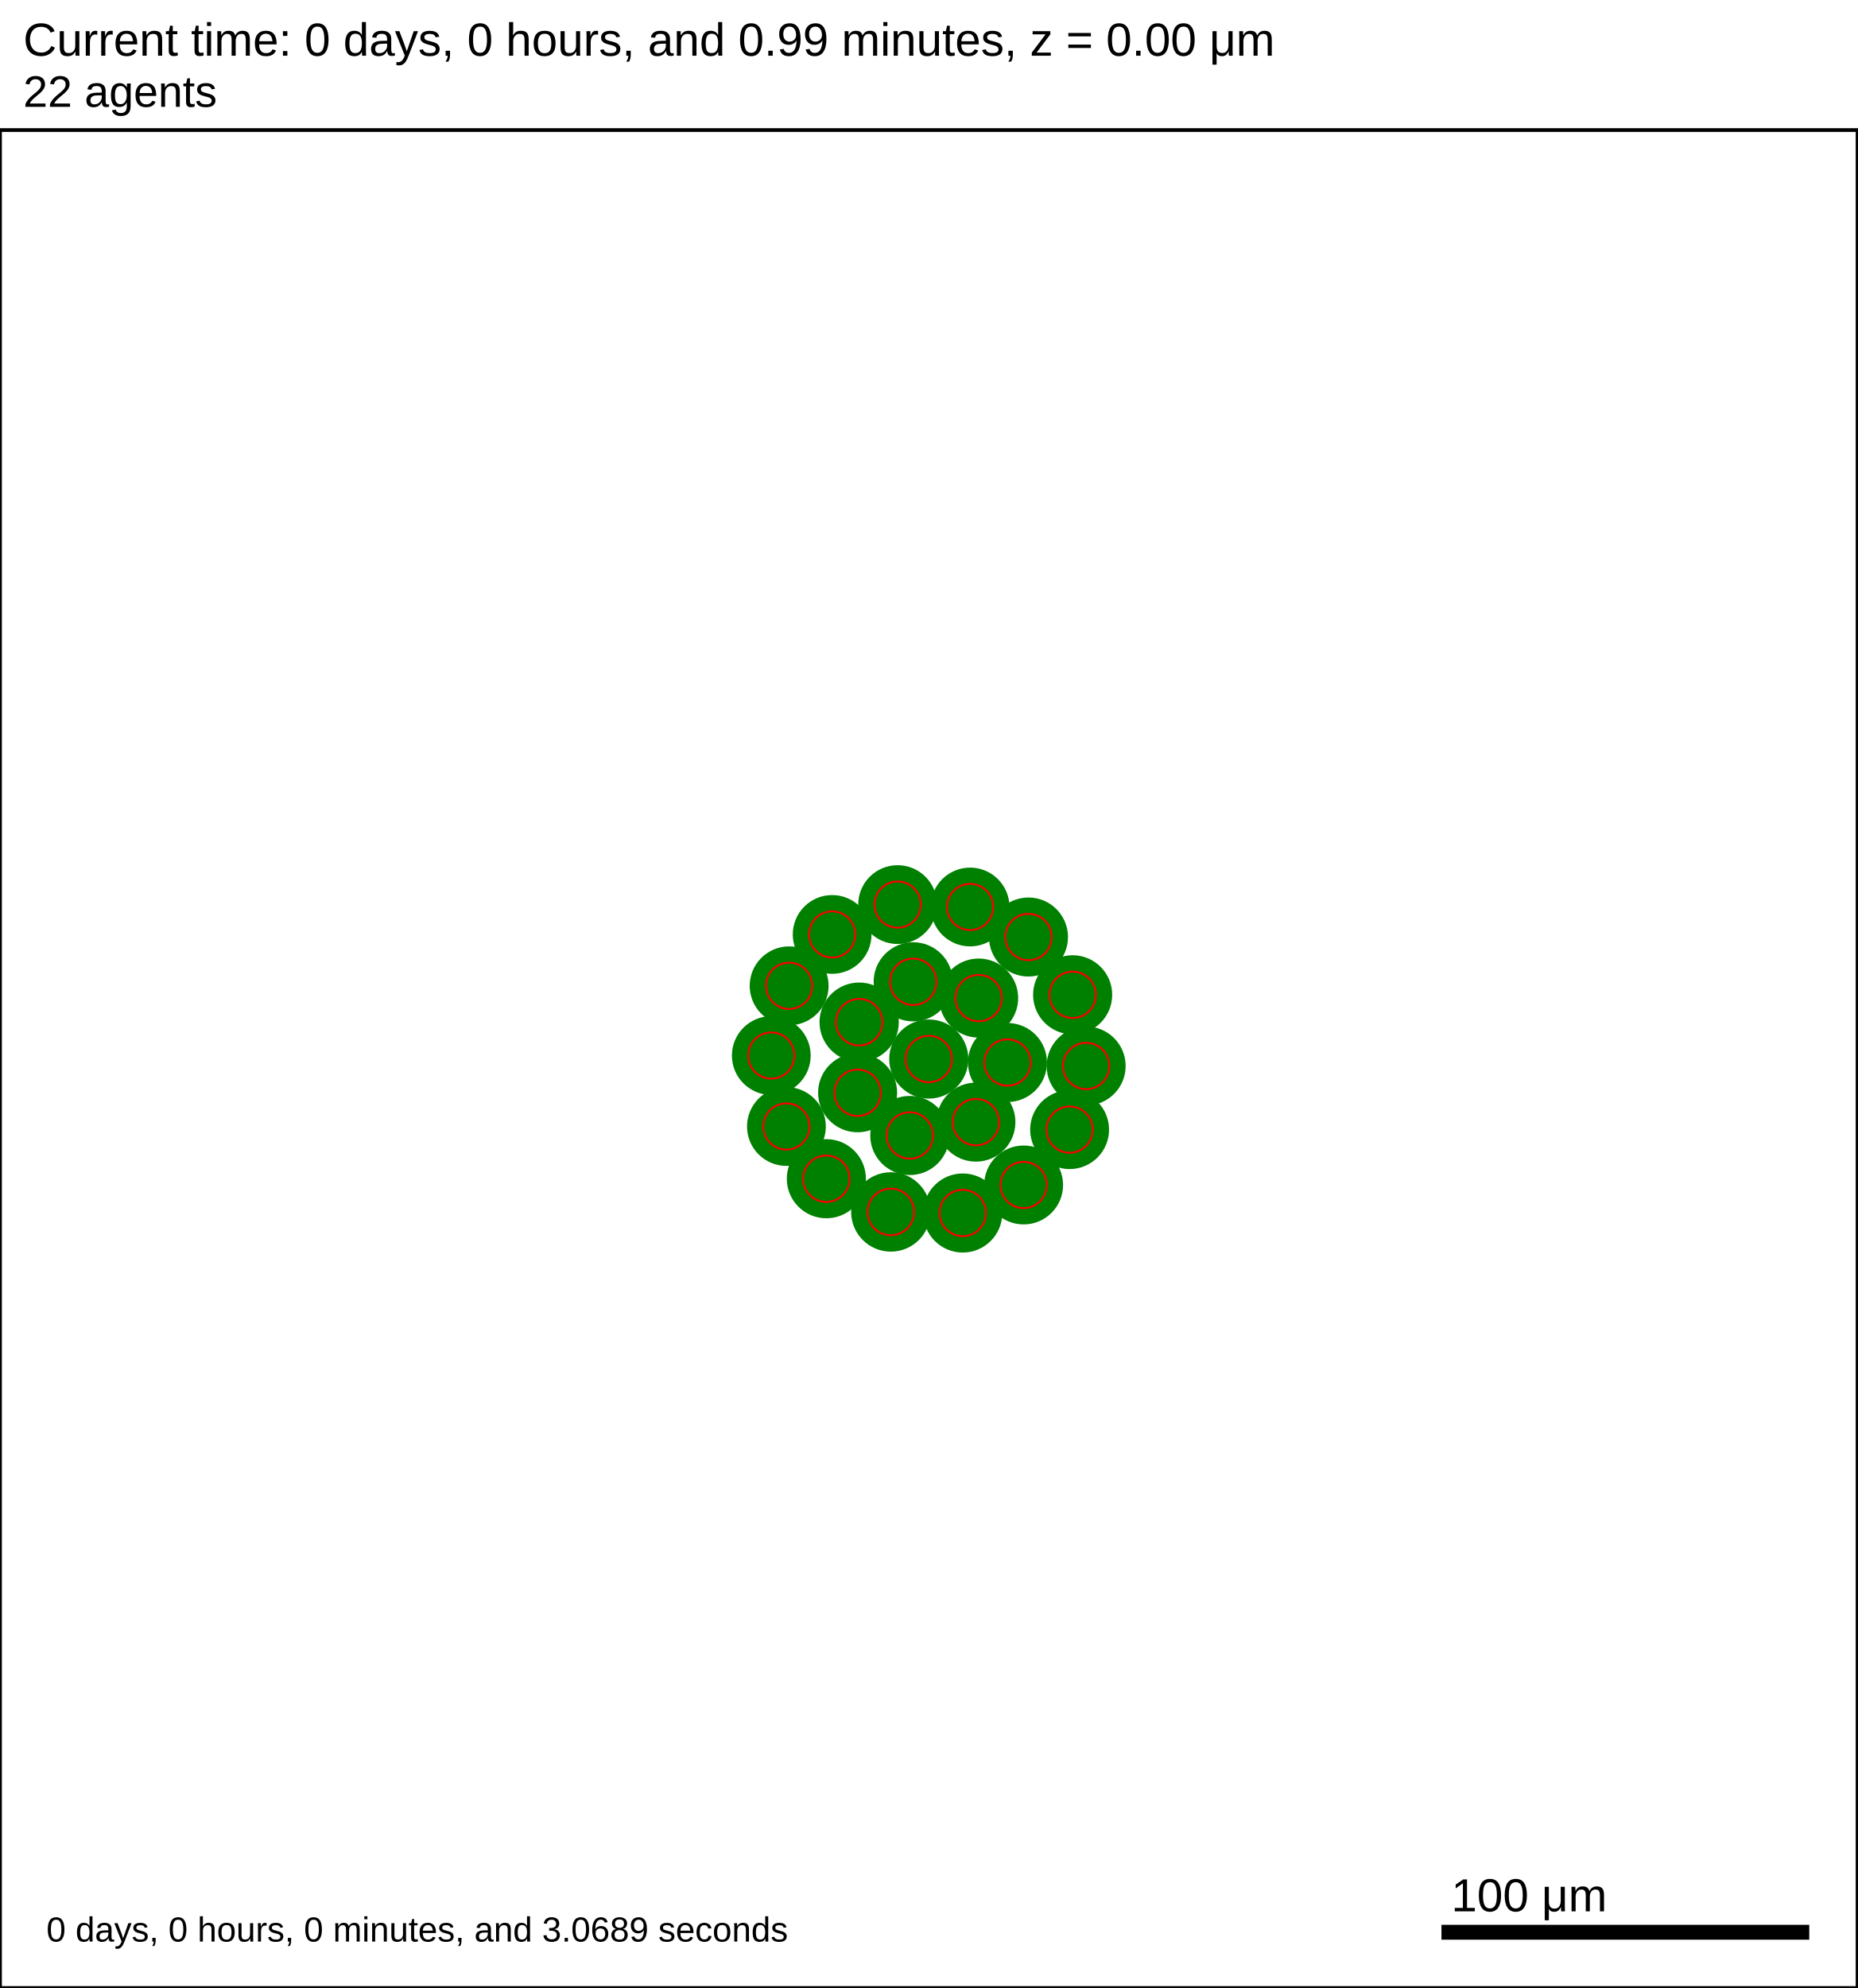
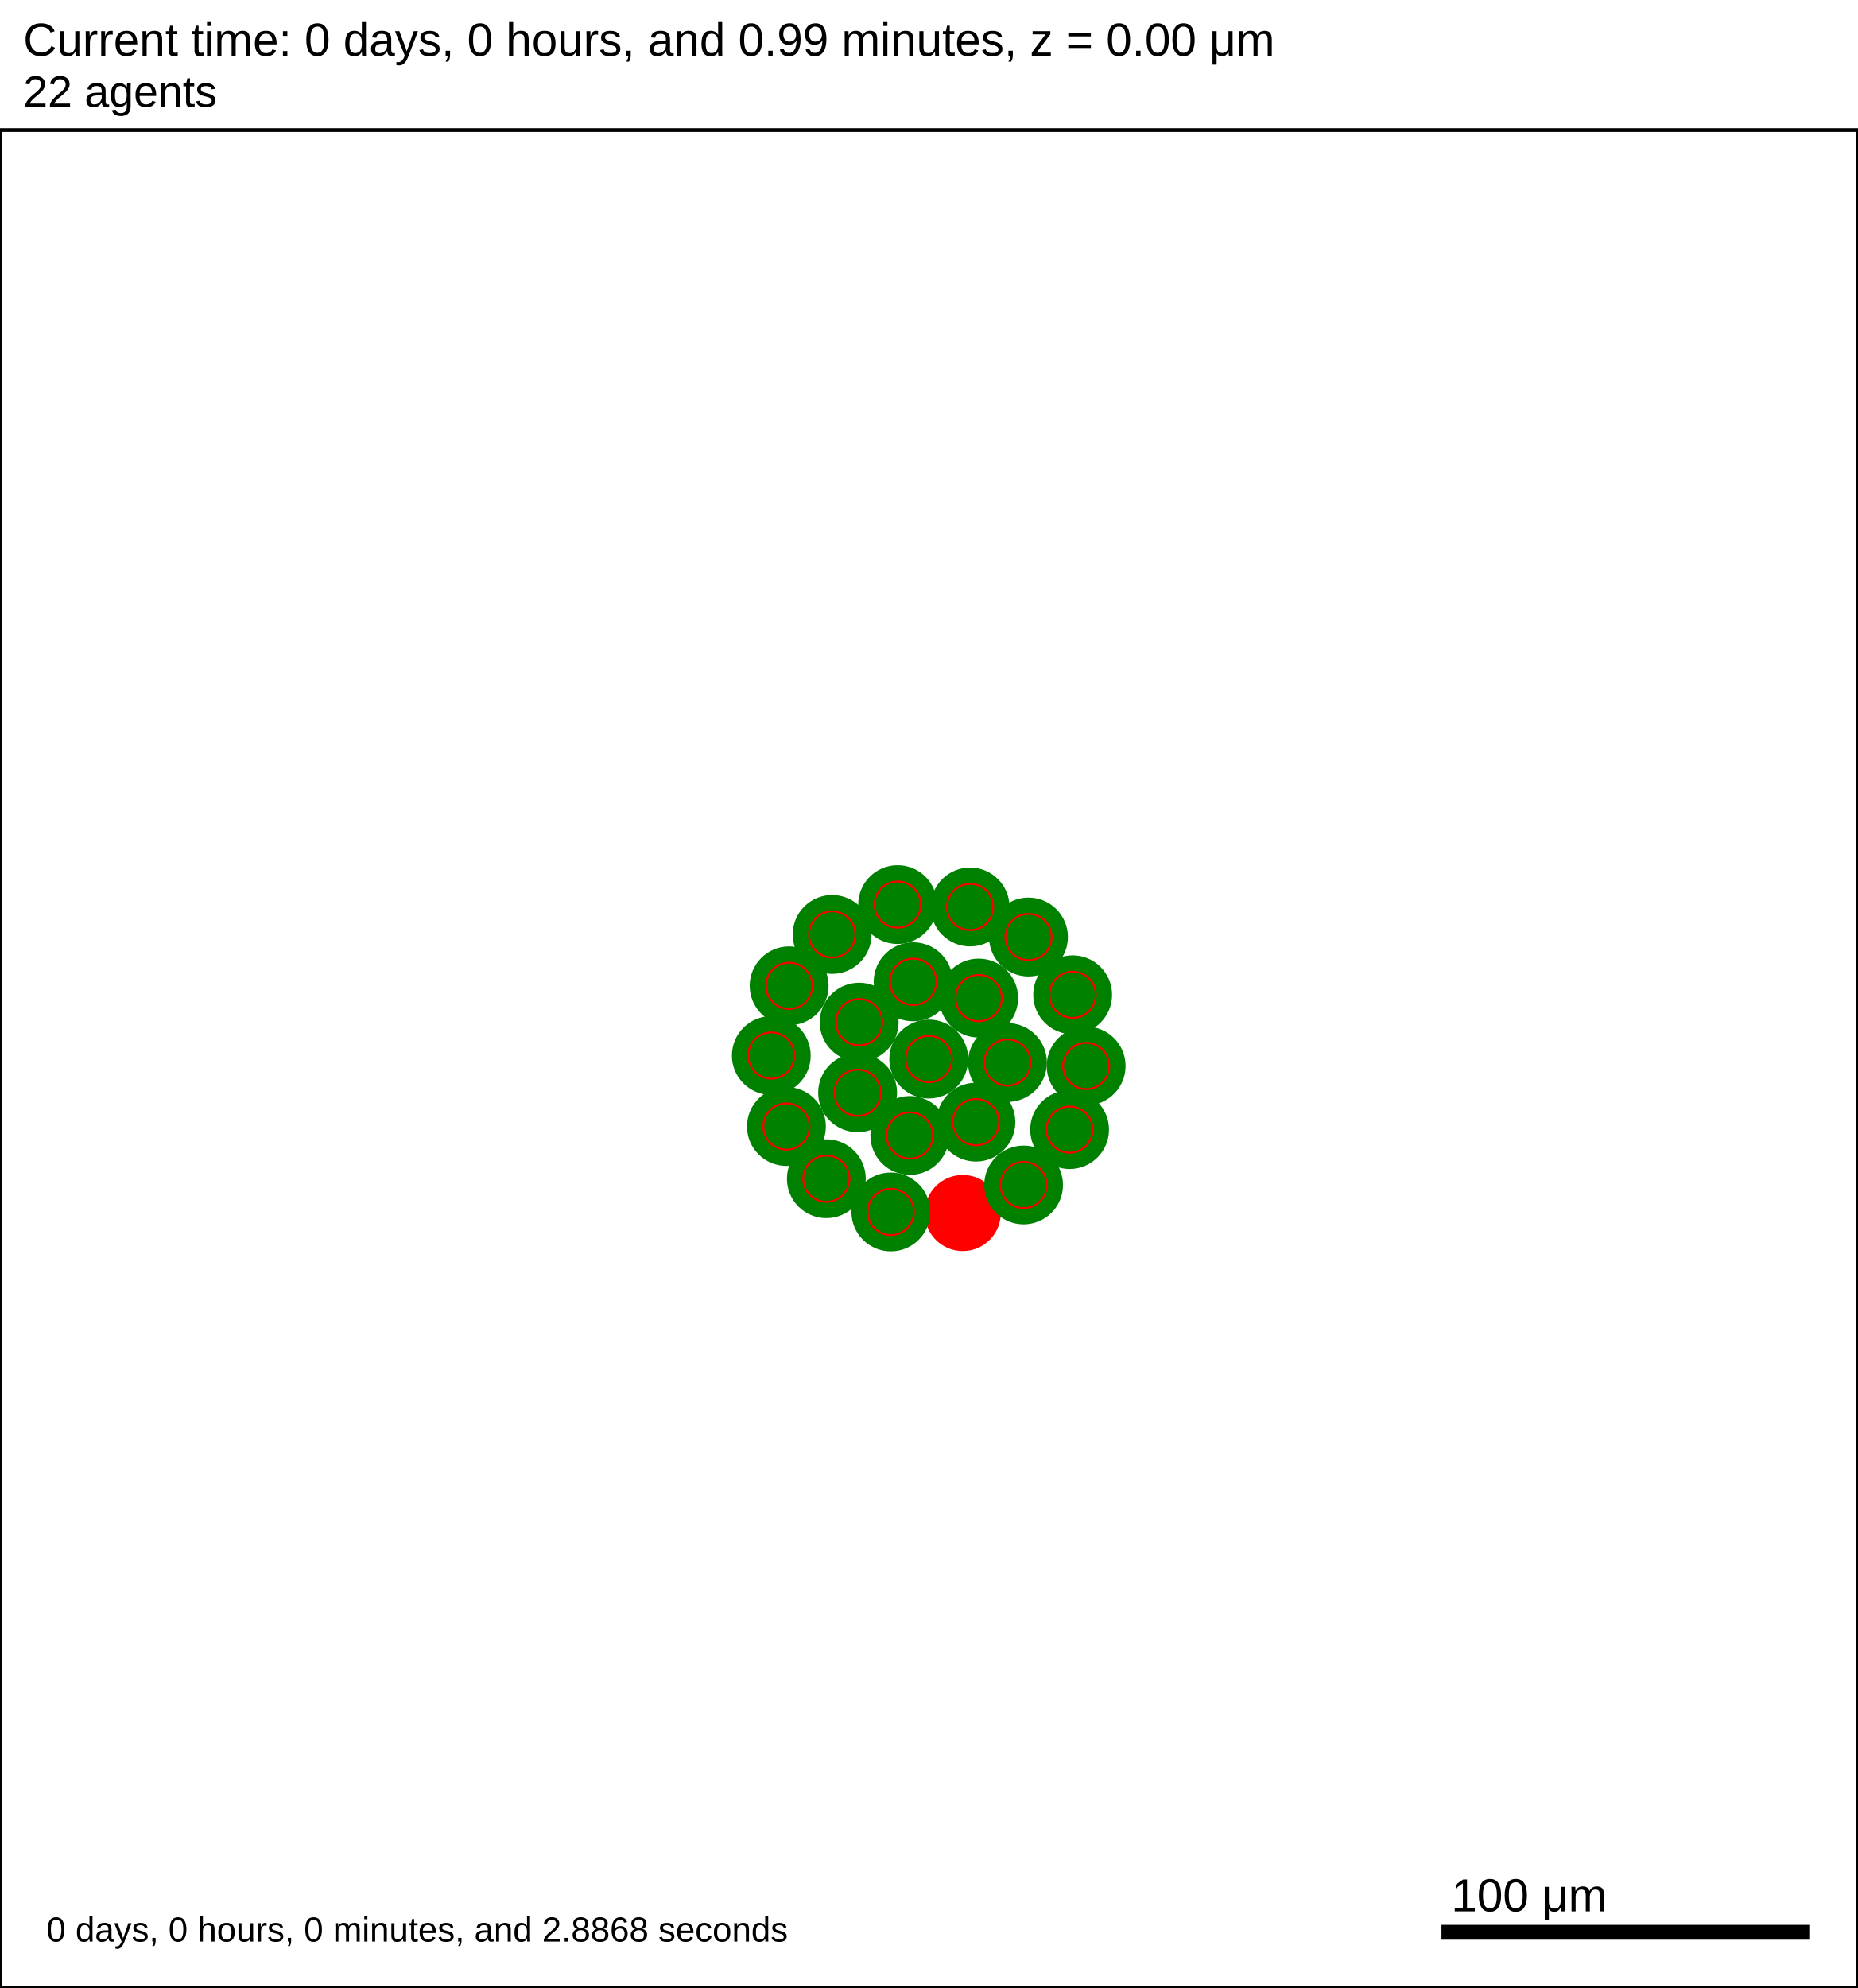
<svg xmlns="http://www.w3.org/2000/svg" version="1.1" width="500" height="535" id="svg2">
  <rect x="0" y="0" width="500" height="535" stroke-width="1" stroke="white" fill="white" />
  <text x="6.25" y="15" font-family="Arial" font-size="12.5" fill="black">
   Current time: 0 days, 0 hours, and 0.99 minutes, z = 0.00 μm
  </text>
  <text x="6.25" y="28.75" font-family="Arial" font-size="11.875" fill="black">
   22 agents
  </text>
  <g id="tissue" transform="translate(0,535) scale(1,-1)">
    <g id="ECM">
  </g>
    <g id="cells">
      <g id="cell0">
-         <circle cx="250" cy="250" r="10.397" stroke-width="0.5" stroke="green" fill="green" />
-         <circle cx="250" cy="250" r="6.243" stroke-width="0.5" stroke="red" fill="green" />
+         <circle cx="250" cy="250" r="10.37" stroke-width="0.5" stroke="green" fill="green" />
+         <circle cx="250" cy="250" r="6.227" stroke-width="0.5" stroke="red" fill="green" />
      </g>
      <g id="cell1">
-         <circle cx="230.842" cy="240.923" r="10.387" stroke-width="0.5" stroke="green" fill="green" />
-         <circle cx="230.842" cy="240.923" r="6.237" stroke-width="0.5" stroke="red" fill="green" />
+         <circle cx="230.842" cy="240.923" r="10.367" stroke-width="0.5" stroke="green" fill="green" />
+         <circle cx="230.842" cy="240.923" r="6.225" stroke-width="0.5" stroke="red" fill="green" />
      </g>
      <g id="cell2">
-         <circle cx="263.426" cy="266.406" r="10.387" stroke-width="0.5" stroke="green" fill="green" />
-         <circle cx="263.426" cy="266.406" r="6.237" stroke-width="0.5" stroke="red" fill="green" />
+         <circle cx="263.426" cy="266.406" r="10.364" stroke-width="0.5" stroke="green" fill="green" />
+         <circle cx="263.426" cy="266.406" r="6.223" stroke-width="0.5" stroke="red" fill="green" />
      </g>
      <g id="cell3">
-         <circle cx="244.892" cy="229.425" r="10.397" stroke-width="0.5" stroke="green" fill="green" />
-         <circle cx="244.892" cy="229.425" r="6.243" stroke-width="0.5" stroke="red" fill="green" />
+         <circle cx="244.892" cy="229.425" r="10.357" stroke-width="0.5" stroke="green" fill="green" />
+         <circle cx="244.892" cy="229.425" r="6.219" stroke-width="0.5" stroke="red" fill="green" />
      </g>
      <g id="cell4">
-         <circle cx="245.806" cy="270.781" r="10.397" stroke-width="0.5" stroke="green" fill="green" />
-         <circle cx="245.806" cy="270.781" r="6.243" stroke-width="0.5" stroke="red" fill="green" />
+         <circle cx="245.806" cy="270.781" r="10.381" stroke-width="0.5" stroke="green" fill="green" />
+         <circle cx="245.806" cy="270.781" r="6.234" stroke-width="0.5" stroke="red" fill="green" />
      </g>
      <g id="cell5">
-         <circle cx="262.688" cy="233.016" r="10.381" stroke-width="0.5" stroke="green" fill="green" />
-         <circle cx="262.688" cy="233.016" r="6.234" stroke-width="0.5" stroke="red" fill="green" />
+         <circle cx="262.688" cy="233.016" r="10.359" stroke-width="0.5" stroke="green" fill="green" />
+         <circle cx="262.688" cy="233.016" r="6.22" stroke-width="0.5" stroke="red" fill="green" />
      </g>
      <g id="cell6">
-         <circle cx="231.262" cy="259.916" r="10.42" stroke-width="0.5" stroke="green" fill="green" />
-         <circle cx="231.262" cy="259.916" r="6.257" stroke-width="0.5" stroke="red" fill="green" />
+         <circle cx="231.262" cy="259.916" r="10.364" stroke-width="0.5" stroke="green" fill="green" />
+         <circle cx="231.262" cy="259.916" r="6.223" stroke-width="0.5" stroke="red" fill="green" />
      </g>
      <g id="cell7">
-         <circle cx="271.179" cy="249.063" r="10.384" stroke-width="0.5" stroke="green" fill="green" />
-         <circle cx="271.179" cy="249.063" r="6.235" stroke-width="0.5" stroke="red" fill="green" />
+         <circle cx="271.179" cy="249.063" r="10.364" stroke-width="0.5" stroke="green" fill="green" />
+         <circle cx="271.179" cy="249.063" r="6.223" stroke-width="0.5" stroke="red" fill="green" />
      </g>
      <g id="cell8">
-         <circle cx="259.148" cy="208.561" r="10.391" stroke-width="0.5" stroke="green" fill="green" />
-         <circle cx="259.148" cy="208.561" r="6.239" stroke-width="0.5" stroke="red" fill="green" />
+         <circle cx="259.148" cy="208.561" r="9.991" stroke-width="0.5" stroke="red" fill="red" />
+         <circle cx="259.148" cy="208.561" r="5.999" stroke-width="0.5" stroke="red" fill="red" />
      </g>
      <g id="cell9">
-         <circle cx="211.683" cy="231.845" r="10.357" stroke-width="0.5" stroke="green" fill="green" />
-         <circle cx="211.683" cy="231.845" r="6.219" stroke-width="0.5" stroke="red" fill="green" />
+         <circle cx="211.683" cy="231.845" r="10.362" stroke-width="0.5" stroke="green" fill="green" />
+         <circle cx="211.683" cy="231.845" r="6.222" stroke-width="0.5" stroke="red" fill="green" />
      </g>
      <g id="cell10">
-         <circle cx="223.989" cy="283.53" r="10.348" stroke-width="0.5" stroke="green" fill="green" />
-         <circle cx="223.989" cy="283.53" r="6.214" stroke-width="0.5" stroke="red" fill="green" />
+         <circle cx="223.989" cy="283.53" r="10.364" stroke-width="0.5" stroke="green" fill="green" />
+         <circle cx="223.989" cy="283.53" r="6.223" stroke-width="0.5" stroke="red" fill="green" />
      </g>
      <g id="cell11">
-         <circle cx="276.837" cy="282.833" r="10.384" stroke-width="0.5" stroke="green" fill="green" />
-         <circle cx="276.837" cy="282.833" r="6.235" stroke-width="0.5" stroke="red" fill="green" />
+         <circle cx="276.838" cy="282.832" r="10.362" stroke-width="0.5" stroke="green" fill="green" />
+         <circle cx="276.838" cy="282.832" r="6.222" stroke-width="0.5" stroke="red" fill="green" />
      </g>
      <g id="cell12">
-         <circle cx="287.906" cy="231.002" r="10.367" stroke-width="0.5" stroke="green" fill="green" />
-         <circle cx="287.906" cy="231.002" r="6.225" stroke-width="0.5" stroke="red" fill="green" />
+         <circle cx="287.906" cy="231.002" r="10.354" stroke-width="0.5" stroke="green" fill="green" />
+         <circle cx="287.906" cy="231.002" r="6.218" stroke-width="0.5" stroke="red" fill="green" />
      </g>
      <g id="cell13">
-         <circle cx="239.783" cy="208.849" r="10.433" stroke-width="0.5" stroke="green" fill="green" />
-         <circle cx="239.783" cy="208.849" r="6.265" stroke-width="0.5" stroke="red" fill="green" />
+         <circle cx="239.783" cy="208.849" r="10.357" stroke-width="0.5" stroke="green" fill="green" />
+         <circle cx="239.783" cy="208.849" r="6.219" stroke-width="0.5" stroke="red" fill="green" />
      </g>
      <g id="cell14">
-         <circle cx="207.61" cy="250.938" r="10.352" stroke-width="0.5" stroke="green" fill="green" />
-         <circle cx="207.61" cy="250.938" r="6.216" stroke-width="0.5" stroke="red" fill="green" />
+         <circle cx="207.61" cy="250.938" r="10.354" stroke-width="0.5" stroke="green" fill="green" />
+         <circle cx="207.61" cy="250.938" r="6.218" stroke-width="0.5" stroke="red" fill="green" />
      </g>
      <g id="cell15">
        <circle cx="241.613" cy="291.562" r="10.354" stroke-width="0.5" stroke="green" fill="green" />
        <circle cx="241.613" cy="291.562" r="6.218" stroke-width="0.5" stroke="red" fill="green" />
      </g>
      <g id="cell16">
-         <circle cx="288.725" cy="267.282" r="10.397" stroke-width="0.5" stroke="green" fill="green" />
-         <circle cx="288.725" cy="267.282" r="6.243" stroke-width="0.5" stroke="red" fill="green" />
+         <circle cx="288.725" cy="267.282" r="10.362" stroke-width="0.5" stroke="green" fill="green" />
+         <circle cx="288.725" cy="267.282" r="6.222" stroke-width="0.5" stroke="red" fill="green" />
      </g>
      <g id="cell17">
-         <circle cx="275.531" cy="216.104" r="10.367" stroke-width="0.5" stroke="green" fill="green" />
-         <circle cx="275.531" cy="216.104" r="6.225" stroke-width="0.5" stroke="red" fill="green" />
+         <circle cx="275.531" cy="216.104" r="10.348" stroke-width="0.5" stroke="green" fill="green" />
+         <circle cx="275.531" cy="216.104" r="6.214" stroke-width="0.5" stroke="red" fill="green" />
      </g>
      <g id="cell18">
-         <circle cx="222.428" cy="217.789" r="10.397" stroke-width="0.5" stroke="green" fill="green" />
-         <circle cx="222.428" cy="217.789" r="6.243" stroke-width="0.5" stroke="red" fill="green" />
+         <circle cx="222.428" cy="217.789" r="10.359" stroke-width="0.5" stroke="green" fill="green" />
+         <circle cx="222.428" cy="217.789" r="6.22" stroke-width="0.5" stroke="red" fill="green" />
      </g>
      <g id="cell19">
-         <circle cx="212.413" cy="269.699" r="10.367" stroke-width="0.5" stroke="green" fill="green" />
-         <circle cx="212.413" cy="269.699" r="6.225" stroke-width="0.5" stroke="red" fill="green" />
+         <circle cx="212.413" cy="269.699" r="10.364" stroke-width="0.5" stroke="green" fill="green" />
+         <circle cx="212.413" cy="269.699" r="6.223" stroke-width="0.5" stroke="red" fill="green" />
      </g>
      <g id="cell20">
-         <circle cx="261.124" cy="290.915" r="10.352" stroke-width="0.5" stroke="green" fill="green" />
-         <circle cx="261.124" cy="290.915" r="6.216" stroke-width="0.5" stroke="red" fill="green" />
+         <circle cx="261.124" cy="290.915" r="10.362" stroke-width="0.5" stroke="green" fill="green" />
+         <circle cx="261.124" cy="290.915" r="6.222" stroke-width="0.5" stroke="red" fill="green" />
      </g>
      <g id="cell21">
-         <circle cx="292.359" cy="248.125" r="10.381" stroke-width="0.5" stroke="green" fill="green" />
-         <circle cx="292.359" cy="248.125" r="6.234" stroke-width="0.5" stroke="red" fill="green" />
+         <circle cx="292.359" cy="248.125" r="10.362" stroke-width="0.5" stroke="green" fill="green" />
+         <circle cx="292.359" cy="248.125" r="6.222" stroke-width="0.5" stroke="red" fill="green" />
      </g>
    </g>
  </g>
  <rect x="387.5" y="517.5" width="100" height="5" stroke-width="1" stroke="rgb(255,255,255)" fill="rgb(0,0,0)" />
  <text x="390.625" y="514.375" font-family="Arial" font-size="12.5" fill="black">
   100 μm
  </text>
  <text x="12.5" y="522.5" font-family="Arial" font-size="9.375" fill="black">
-    0 days, 0 hours, 0 minutes, and 3.0689 seconds
+    0 days, 0 hours, 0 minutes, and 2.8868 seconds
  </text>
  <rect x="0" y="35" width="500" height="500" stroke-width="1" stroke="rgb(0,0,0)" fill="none" />
</svg>
